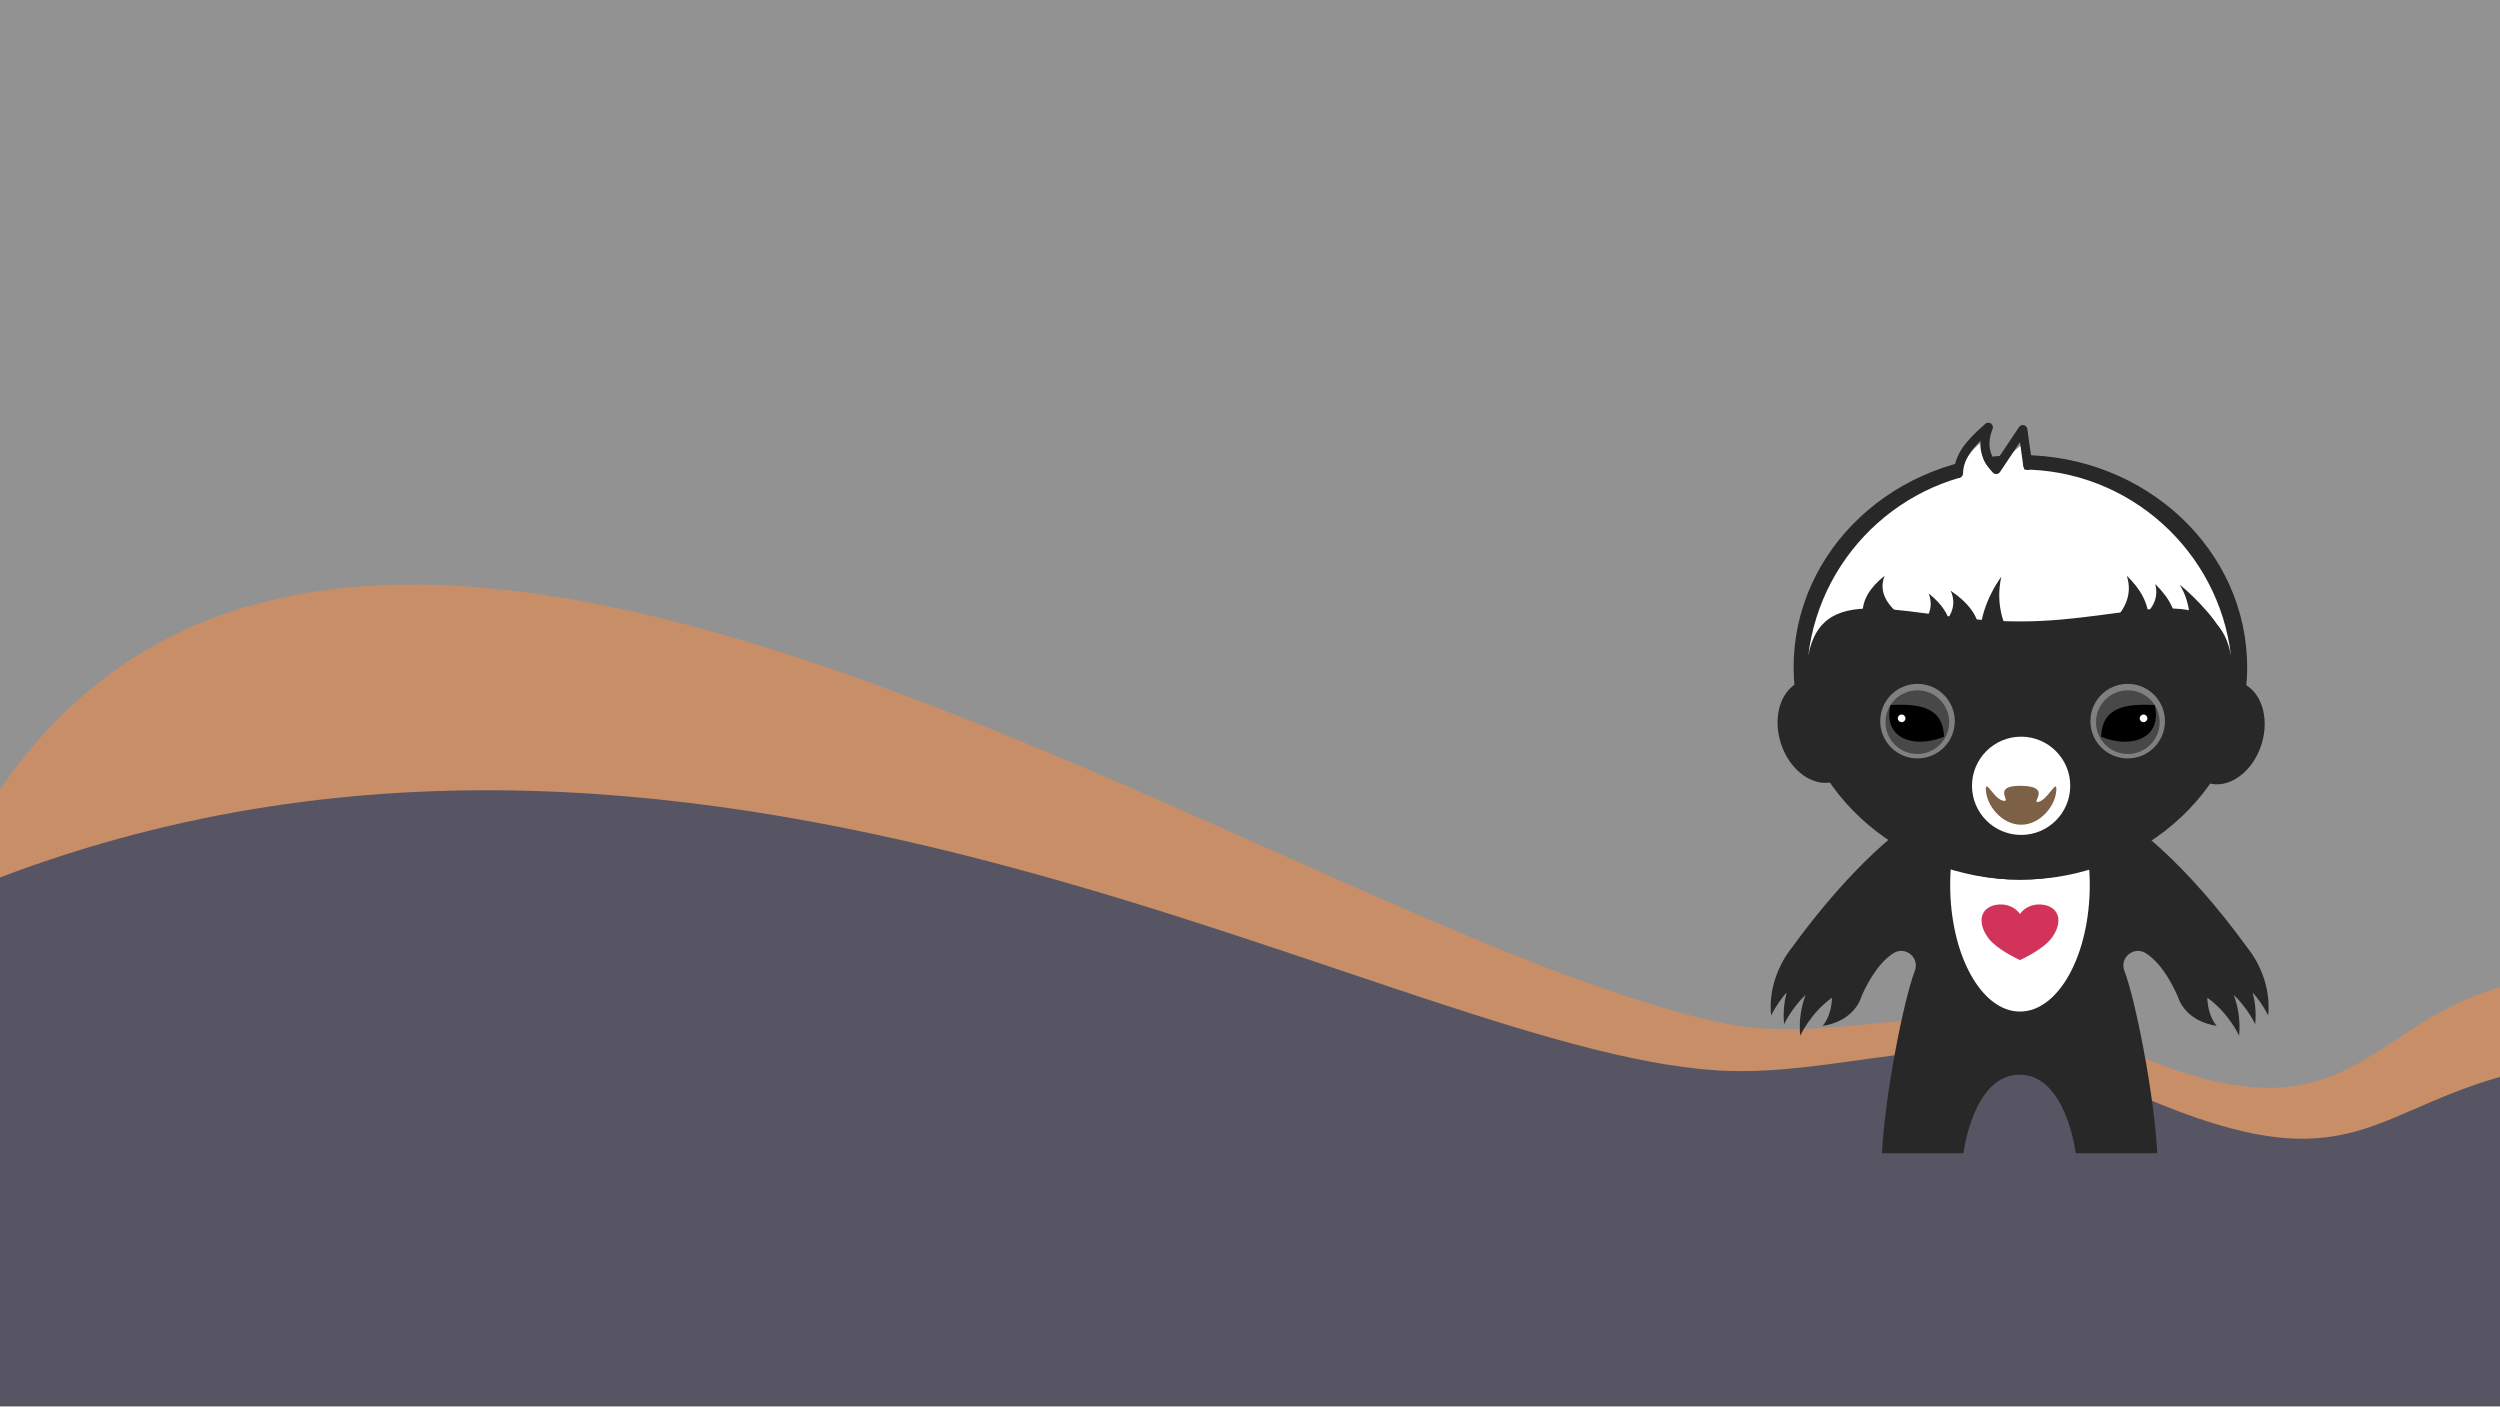
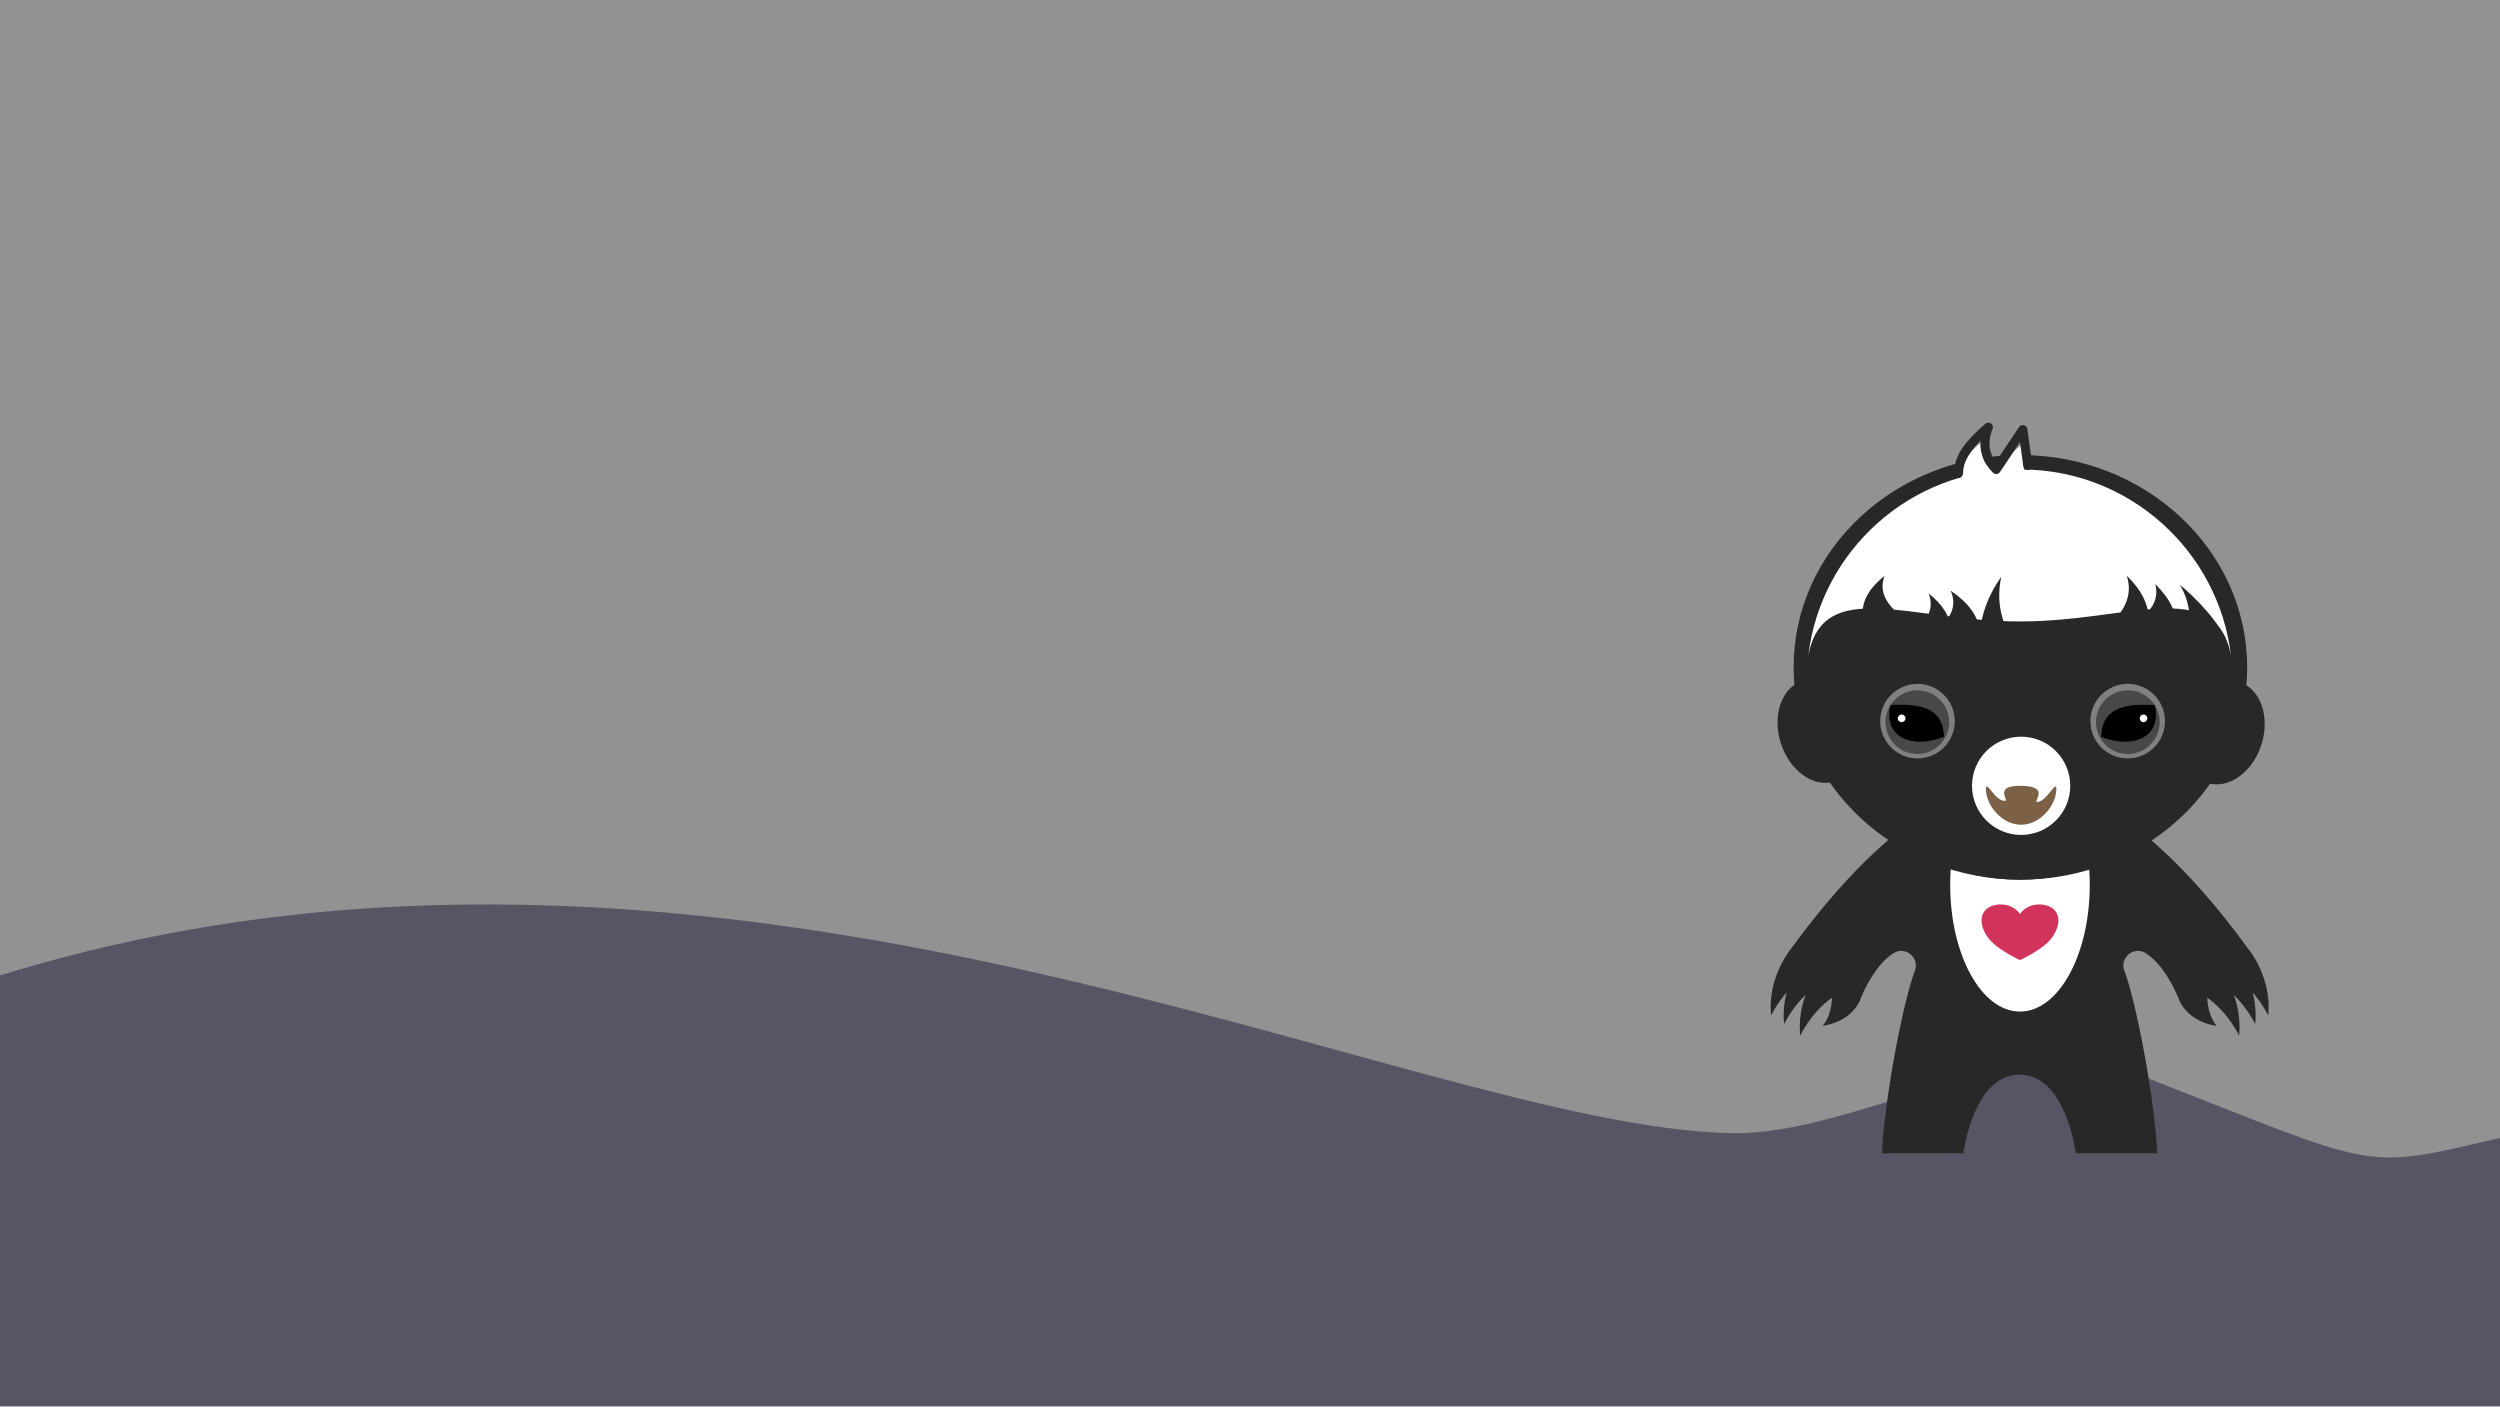
<svg xmlns="http://www.w3.org/2000/svg" width="100%" height="100%" viewBox="0 0 1920 1080" version="1.1" xml:space="preserve" style="fill-rule:evenodd;clip-rule:evenodd;stroke-linecap:round;stroke-linejoin:round;stroke-miterlimit:1.5;">
  <g id="Layer1">
    <g>
-       <rect x="0" y="0" width="1920" height="1080" style="fill:#929292;" />
+       <g>
+         <rect x="0" y="0" width="1920" height="1080" style="fill:#929292;" />
+       </g>
+       <path d="M0,749.159c555.196,-171.855 1082.37,116.908 1330.6,121.12c94.659,1.606 218.305,-81.392 312.578,-44.647c186.59,72.727 168.061,73.563 276.826,48.311l0,206.057l-1920,0" style="fill:#575463;" />
+       <g>
+         <path d="M1726.85,728.981l-0.011,0.004c-50.396,-69.62 -89.447,-95.228 -89.447,-95.228l-86.334,-10.762l-86.336,10.762c0,0 -39.062,25.617 -89.469,95.26l-0.011,-0.004c0,0 -1.28,1.537 -3.081,4.293c-0.026,0.036 -0.051,0.07 -0.077,0.107l0.006,0.004c-5.011,7.691 -14.038,24.882 -11.887,46.524c0,0 3.945,-8.575 11.926,-17.725c-1.825,7.083 -2.837,15.313 -1.938,24.363c0,0 5.427,-11.834 16.489,-22.536c-3.064,8.408 -5.335,19.123 -4.119,31.354c0,0 7.987,-17.485 24.421,-29.162c-0.543,15.078 -7.274,21.667 -7.274,21.667c25.163,-3.954 29.694,-22.087 29.724,-22.21c2.254,-5.39 11.253,-25.235 24.822,-33.697c9.117,-5.686 20.199,3.56 16.335,13.586c-8.522,22.116 -23.083,95.863 -25.242,140.123l62.582,0c0,0 7.348,-60.354 43.129,-60.354c35.779,0 43.127,60.354 43.127,60.354l62.582,0c-2.159,-44.26 -16.72,-118.007 -25.242,-140.123c-3.864,-10.026 7.218,-19.272 16.335,-13.586c14.214,8.865 23.409,30.206 25.092,34.345c1.059,3.24 7.076,18.035 29.527,21.562c0,0 -6.733,-6.589 -7.274,-21.667c16.432,11.677 24.421,29.162 24.421,29.162c1.216,-12.231 -1.055,-22.948 -4.121,-31.354c11.064,10.7 16.489,22.536 16.489,22.536c0.901,-9.05 -0.114,-17.28 -1.936,-24.363c7.979,9.15 11.926,17.725 11.926,17.725c2.938,-29.584 -15.134,-50.96 -15.134,-50.96" style="fill:#282828;fill-rule:nonzero;" />
+         <path d="M1604.93,679.677c0,53.683 -23.994,97.205 -53.593,97.205c-29.597,0 -53.591,-43.522 -53.591,-97.205c0,-53.684 23.994,-97.205 53.591,-97.205c29.599,0 53.593,43.521 53.593,97.205" style="fill:#fff;fill-rule:nonzero;" />
+         <ellipse cx="1551.66" cy="512.524" rx="174.167" ry="163.063" style="fill:#282828;" />
+         <path d="M1551.09,465.91c89.593,0 162.331,-42.246 162.331,47.347c0,89.592 -72.738,162.33 -162.331,162.33c-89.593,0 -162.331,-72.738 -162.331,-162.33c0,-89.593 72.738,-47.347 162.331,-47.347Z" style="fill:#282828;" />
+         <path d="M1384.38,522.799c16.012,-5.081 34.511,8.128 41.284,29.477c6.774,21.35 -0.727,42.807 -16.739,47.888c-16.012,5.08 -34.511,-8.129 -41.284,-29.478c-6.774,-21.35 0.726,-42.807 16.739,-47.887Z" style="fill:#282828;" />
+         <path d="M1720.06,523.926c-16.012,-5.08 -34.511,8.128 -41.284,29.478c-6.774,21.349 0.727,42.807 16.739,47.887c16.012,5.08 34.511,-8.129 41.284,-29.478c6.774,-21.349 -0.727,-42.807 -16.739,-47.887Z" style="fill:#282828;" />
+         <path d="M1501.27,553.839c0,15.814 -12.82,28.633 -28.633,28.633c-15.813,0 -28.633,-12.819 -28.633,-28.633c0,-15.813 12.82,-28.632 28.633,-28.632c15.813,0 28.633,12.819 28.633,28.632" style="fill:#808080;fill-rule:nonzero;" />
+         <path d="M1496.98,554.628c0,13.51 -10.952,24.462 -24.462,24.462c-13.51,0 -24.463,-10.952 -24.463,-24.462c0,-13.511 10.953,-24.462 24.463,-24.462c13.51,0 24.462,10.951 24.462,24.462" style="fill:#484848;fill-rule:nonzero;" />
+         <path d="M1451.89,541.439c-6.092,25.829 18.226,33.822 41.146,24.374c-0.831,-23.133 -19.363,-25.408 -41.146,-24.374Z" />
+         <circle cx="1460.46" cy="551.697" r="2.931" style="fill:#fff;" />
+         <path d="M1605.43,553.839c0,15.814 12.82,28.633 28.632,28.633c15.814,0 28.634,-12.819 28.634,-28.633c0,-15.813 -12.82,-28.632 -28.634,-28.632c-15.812,0 -28.632,12.819 -28.632,28.632" style="fill:#808080;fill-rule:nonzero;" />
+         <path d="M1609.71,554.628c0,13.51 10.952,24.462 24.461,24.462c13.511,0 24.463,-10.952 24.463,-24.462c0,-13.511 -10.952,-24.462 -24.463,-24.462c-13.509,0 -24.461,10.951 -24.461,24.462" style="fill:#484848;fill-rule:nonzero;" />
+         <path d="M1654.8,541.439c6.091,25.829 -18.227,33.822 -41.147,24.374c0.832,-23.133 19.364,-25.408 41.147,-24.374Z" />
+         <circle cx="1646.24" cy="551.697" r="2.931" style="fill:#fff;" />
+         <path d="M1422.02,464.219c-6.534,-5.038 1.141,-13.829 19.205,-25.364l0,25.364l-19.205,0Z" style="fill:#282828;" />
+         <path d="M1551.09,360.564c0.378,-0.003 0.756,-0.004 1.135,-0.004c83.073,0 151.656,62.537 161.196,143.062c-11.418,-61.429 -79.035,-26.387 -160.632,-26.387c-0.567,0 -1.133,-0.001 -1.699,-0.005c-0.566,0.004 -1.132,0.005 -1.698,0.005c-81.598,0 -149.215,-35.042 -160.633,26.387c9.541,-80.525 78.123,-143.062 161.197,-143.062c0.378,0 0.756,0.001 1.134,0.004Z" style="fill:#fff;" />
+         <path d="M1430.47,470.588c0.039,-10.25 5.911,-19.667 16.91,-28.351c-4.759,12.072 1.314,23.312 16.909,33.819l-33.819,-5.468Z" style="fill:#282828;" />
+         <path d="M1507.48,381.393c-4.778,-11.597 -1.93,-29.494 14.295,-41.666c-1.307,16.556 7.69,28.011 35.586,30.292l-49.881,11.374Z" style="fill:#fff;" />
+         <path d="M1527.04,381.63c1.335,-16.387 11.818,-30.723 30.342,-43.256c-9.048,18.72 -0.811,37.442 22.618,56.166l-52.96,-12.91Z" style="fill:#fff;" />
+         <path d="M1520.09,493.809c0.038,-18.396 5.91,-35.297 16.909,-50.884c-4.759,21.668 1.315,41.84 16.909,60.697l-33.818,-9.813Z" style="fill:#282828;" />
+         <path d="M1650.29,476.34c-0.038,-12.33 -5.91,-23.657 -16.909,-34.103c4.759,14.521 -1.315,28.041 -16.91,40.679l33.819,-6.576Z" style="fill:#282828;" />
+         <path d="M1498.11,484.116c-0.039,-10.25 -5.911,-19.667 -16.909,-28.352c4.759,12.073 -1.315,23.312 -16.91,33.819l33.819,-5.467Z" style="fill:#282828;" />
+         <path d="M1670.75,482.748c1.604,-11.311 -3.852,-22.715 -15.514,-34.199c3.707,14.14 -5.314,25.482 -25.523,34.367l41.037,-0.168Z" style="fill:#282828;" />
+         <path d="M1520.09,485.546c-0.051,-11.531 -7.684,-22.125 -21.983,-31.895c6.187,13.581 -1.709,26.226 -21.982,38.046l43.965,-6.151Z" style="fill:#282828;" />
+         <path d="M1707.79,491.274c-0.039,-10.25 -22.821,-33.589 -33.819,-42.273c7.82,12.072 14.074,38.53 -5.073,49.037l38.892,-6.764Z" style="fill:#282828;" />
+         <circle cx="1552.22" cy="603.496" r="37.724" style="fill:#fff;" />
+         <path d="M1504.11,363.526c0.316,-12.772 8.185,-22.614 22.93,-35.386c-4.131,10.806 -4.259,21.613 6.046,32.42l20.434,-30.617l3.833,27.461" style="fill:none;stroke:#282828;stroke-width:7px;" />
+         <path d="M1579.29,605.893c0,-7.33 -7.052,9.134 -14.266,10.034c-4.921,0.614 10.911,-12.128 -12.807,-12.426c-22.366,-0.28 -8.096,11.671 -12.825,11.596c-7.298,-0.118 -14.247,-16.684 -14.247,-9.204c0,12.329 12.12,27.506 27.072,27.506c14.952,0 27.073,-15.177 27.073,-27.506" style="fill:#7d6147;fill-rule:nonzero;" />
+       </g>
+       <path d="M1551.34,701.946c6.213,-8.853 18.639,-8.853 24.852,-4.426c6.213,4.426 6.213,13.28 0,22.133c-4.35,6.64 -15.533,13.28 -24.852,17.707c-9.32,-4.427 -20.503,-11.067 -24.852,-17.707c-6.213,-8.853 -6.213,-17.707 0,-22.133c6.213,-4.427 18.639,-4.427 24.852,4.426Z" style="fill:#d1335b;" />
    </g>
-     <path d="M0,606.39c281.823,-412.953 987.909,109.031 1323.73,179.453c92.185,19.332 198.468,-31.108 292.74,13.614c186.59,88.517 194.764,-10.457 303.529,-41.192l0,250.793l-1920,0" style="fill:#ff8c3d;fill-opacity:0.49;" />
-     <path d="M0,673.881c555.196,-210.959 1082.37,143.509 1330.6,148.678c94.659,1.972 187.026,-40.607 281.299,4.498c186.589,89.276 199.34,30.998 308.105,0l0,252.943l-1920,0" style="fill:#575463;" />
-     <g>
-       <path d="M1726.85,728.981l-0.011,0.004c-50.396,-69.62 -89.447,-95.228 -89.447,-95.228l-86.334,-10.762l-86.336,10.762c0,0 -39.062,25.617 -89.469,95.26l-0.011,-0.004c0,0 -1.28,1.537 -3.081,4.293c-0.026,0.036 -0.051,0.07 -0.077,0.107l0.006,0.004c-5.011,7.691 -14.038,24.882 -11.887,46.524c0,0 3.945,-8.575 11.926,-17.725c-1.825,7.083 -2.837,15.313 -1.938,24.363c0,0 5.427,-11.834 16.489,-22.536c-3.064,8.408 -5.335,19.123 -4.119,31.354c0,0 7.987,-17.485 24.421,-29.162c-0.543,15.078 -7.274,21.667 -7.274,21.667c25.163,-3.954 29.694,-22.087 29.724,-22.21c2.254,-5.39 11.253,-25.235 24.822,-33.697c9.117,-5.686 20.199,3.56 16.335,13.586c-8.522,22.116 -23.083,95.863 -25.242,140.123l62.582,0c0,0 7.348,-60.354 43.129,-60.354c35.779,0 43.127,60.354 43.127,60.354l62.582,0c-2.159,-44.26 -16.72,-118.007 -25.242,-140.123c-3.864,-10.026 7.218,-19.272 16.335,-13.586c14.214,8.865 23.409,30.206 25.092,34.345c1.059,3.24 7.076,18.035 29.527,21.562c0,0 -6.733,-6.589 -7.274,-21.667c16.432,11.677 24.421,29.162 24.421,29.162c1.216,-12.231 -1.055,-22.948 -4.121,-31.354c11.064,10.7 16.489,22.536 16.489,22.536c0.901,-9.05 -0.114,-17.28 -1.936,-24.363c7.979,9.15 11.926,17.725 11.926,17.725c2.938,-29.584 -15.134,-50.96 -15.134,-50.96" style="fill:#282828;fill-rule:nonzero;" />
-       <path d="M1604.93,679.677c0,53.683 -23.994,97.205 -53.593,97.205c-29.597,0 -53.591,-43.522 -53.591,-97.205c0,-53.684 23.994,-97.205 53.591,-97.205c29.599,0 53.593,43.521 53.593,97.205" style="fill:#fff;fill-rule:nonzero;" />
-       <ellipse cx="1551.66" cy="512.524" rx="174.167" ry="163.063" style="fill:#282828;" />
-       <path d="M1551.09,465.91c89.593,0 162.331,-42.246 162.331,47.347c0,89.592 -72.738,162.33 -162.331,162.33c-89.593,0 -162.331,-72.738 -162.331,-162.33c0,-89.593 72.738,-47.347 162.331,-47.347Z" style="fill:#282828;" />
-       <path d="M1384.38,522.799c16.012,-5.081 34.511,8.128 41.284,29.477c6.774,21.35 -0.727,42.807 -16.739,47.888c-16.012,5.08 -34.511,-8.129 -41.284,-29.478c-6.774,-21.35 0.726,-42.807 16.739,-47.887Z" style="fill:#282828;" />
-       <path d="M1720.06,523.926c-16.012,-5.08 -34.511,8.128 -41.284,29.478c-6.774,21.349 0.727,42.807 16.739,47.887c16.012,5.08 34.511,-8.129 41.284,-29.478c6.774,-21.349 -0.727,-42.807 -16.739,-47.887Z" style="fill:#282828;" />
-       <path d="M1501.27,553.839c0,15.814 -12.82,28.633 -28.633,28.633c-15.813,0 -28.633,-12.819 -28.633,-28.633c0,-15.813 12.82,-28.632 28.633,-28.632c15.813,0 28.633,12.819 28.633,28.632" style="fill:#808080;fill-rule:nonzero;" />
-       <path d="M1496.98,554.628c0,13.51 -10.952,24.462 -24.462,24.462c-13.51,0 -24.463,-10.952 -24.463,-24.462c0,-13.511 10.953,-24.462 24.463,-24.462c13.51,0 24.462,10.951 24.462,24.462" style="fill:#484848;fill-rule:nonzero;" />
-       <path d="M1451.89,541.439c-6.092,25.829 18.226,33.822 41.146,24.374c-0.831,-23.133 -19.363,-25.408 -41.146,-24.374Z" />
-       <circle cx="1460.46" cy="551.697" r="2.931" style="fill:#fff;" />
-       <path d="M1605.43,553.839c0,15.814 12.82,28.633 28.632,28.633c15.814,0 28.634,-12.819 28.634,-28.633c0,-15.813 -12.82,-28.632 -28.634,-28.632c-15.812,0 -28.632,12.819 -28.632,28.632" style="fill:#808080;fill-rule:nonzero;" />
-       <path d="M1609.71,554.628c0,13.51 10.952,24.462 24.461,24.462c13.511,0 24.463,-10.952 24.463,-24.462c0,-13.511 -10.952,-24.462 -24.463,-24.462c-13.509,0 -24.461,10.951 -24.461,24.462" style="fill:#484848;fill-rule:nonzero;" />
-       <path d="M1654.8,541.439c6.091,25.829 -18.227,33.822 -41.147,24.374c0.832,-23.133 19.364,-25.408 41.147,-24.374Z" />
-       <circle cx="1646.24" cy="551.697" r="2.931" style="fill:#fff;" />
-       <path d="M1422.02,464.219c-6.534,-5.038 1.141,-13.829 19.205,-25.364l0,25.364l-19.205,0Z" style="fill:#282828;" />
-       <path d="M1551.09,360.564c0.378,-0.003 0.756,-0.004 1.135,-0.004c83.073,0 151.656,62.537 161.196,143.062c-11.418,-61.429 -79.035,-26.387 -160.632,-26.387c-0.567,0 -1.133,-0.001 -1.699,-0.005c-0.566,0.004 -1.132,0.005 -1.698,0.005c-81.598,0 -149.215,-35.042 -160.633,26.387c9.541,-80.525 78.123,-143.062 161.197,-143.062c0.378,0 0.756,0.001 1.134,0.004Z" style="fill:#fff;" />
-       <path d="M1430.47,470.588c0.039,-10.25 5.911,-19.667 16.91,-28.351c-4.759,12.072 1.314,23.312 16.909,33.819l-33.819,-5.468Z" style="fill:#282828;" />
-       <path d="M1507.48,381.393c-4.778,-11.597 -1.93,-29.494 14.295,-41.666c-1.307,16.556 7.69,28.011 35.586,30.292l-49.881,11.374Z" style="fill:#fff;" />
-       <path d="M1527.04,381.63c1.335,-16.387 11.818,-30.723 30.342,-43.256c-9.048,18.72 -0.811,37.442 22.618,56.166l-52.96,-12.91Z" style="fill:#fff;" />
-       <path d="M1520.09,493.809c0.038,-18.396 5.91,-35.297 16.909,-50.884c-4.759,21.668 1.315,41.84 16.909,60.697l-33.818,-9.813Z" style="fill:#282828;" />
-       <path d="M1650.29,476.34c-0.038,-12.33 -5.91,-23.657 -16.909,-34.103c4.759,14.521 -1.315,28.041 -16.91,40.679l33.819,-6.576Z" style="fill:#282828;" />
-       <path d="M1498.11,484.116c-0.039,-10.25 -5.911,-19.667 -16.909,-28.352c4.759,12.073 -1.315,23.312 -16.91,33.819l33.819,-5.467Z" style="fill:#282828;" />
-       <path d="M1670.75,482.748c1.604,-11.311 -3.852,-22.715 -15.514,-34.199c3.707,14.14 -5.314,25.482 -25.523,34.367l41.037,-0.168Z" style="fill:#282828;" />
-       <path d="M1520.09,485.546c-0.051,-11.531 -7.684,-22.125 -21.983,-31.895c6.187,13.581 -1.709,26.226 -21.982,38.046l43.965,-6.151Z" style="fill:#282828;" />
-       <path d="M1707.79,491.274c-0.039,-10.25 -22.821,-33.589 -33.819,-42.273c7.82,12.072 14.074,38.53 -5.073,49.037l38.892,-6.764Z" style="fill:#282828;" />
-       <circle cx="1552.22" cy="603.496" r="37.724" style="fill:#fff;" />
-       <path d="M1504.11,363.526c0.316,-12.772 8.185,-22.614 22.93,-35.386c-4.131,10.806 -4.259,21.613 6.046,32.42l20.434,-30.617l3.833,27.461" style="fill:none;stroke:#282828;stroke-width:7px;" />
-       <path d="M1579.29,605.893c0,-7.33 -7.052,9.134 -14.266,10.034c-4.921,0.614 10.911,-12.128 -12.807,-12.426c-22.366,-0.28 -8.096,11.671 -12.825,11.596c-7.298,-0.118 -14.247,-16.684 -14.247,-9.204c0,12.329 12.12,27.506 27.072,27.506c14.952,0 27.073,-15.177 27.073,-27.506" style="fill:#7d6147;fill-rule:nonzero;" />
-     </g>
-     <path d="M1551.34,701.946c6.213,-8.853 18.639,-8.853 24.852,-4.426c6.213,4.426 6.213,13.28 0,22.133c-4.35,6.64 -15.533,13.28 -24.852,17.707c-9.32,-4.427 -20.503,-11.067 -24.852,-17.707c-6.213,-8.853 -6.213,-17.707 0,-22.133c6.213,-4.427 18.639,-4.427 24.852,4.426Z" style="fill:#d1335b;" />
  </g>
  <g id="Layer2" />
</svg>
